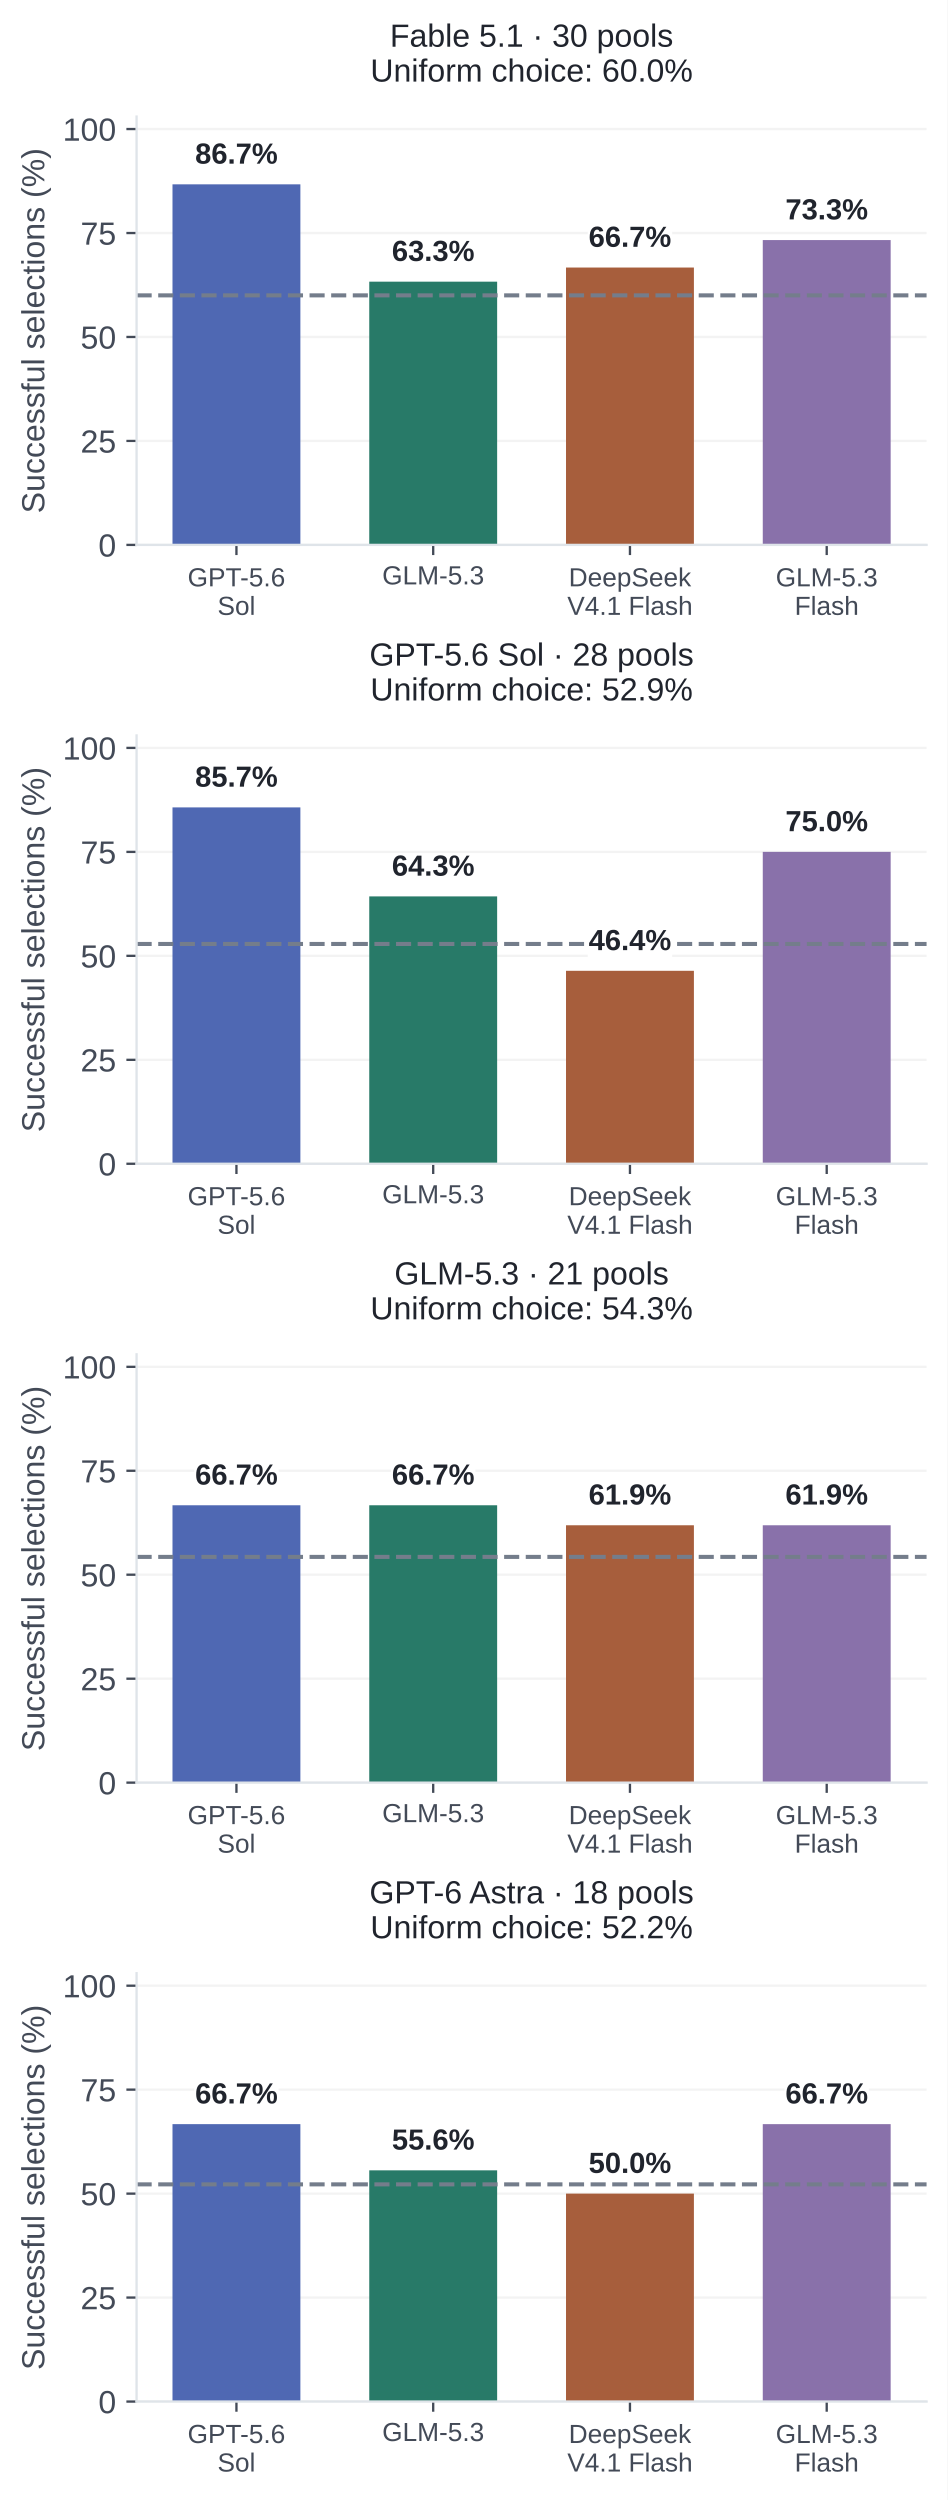
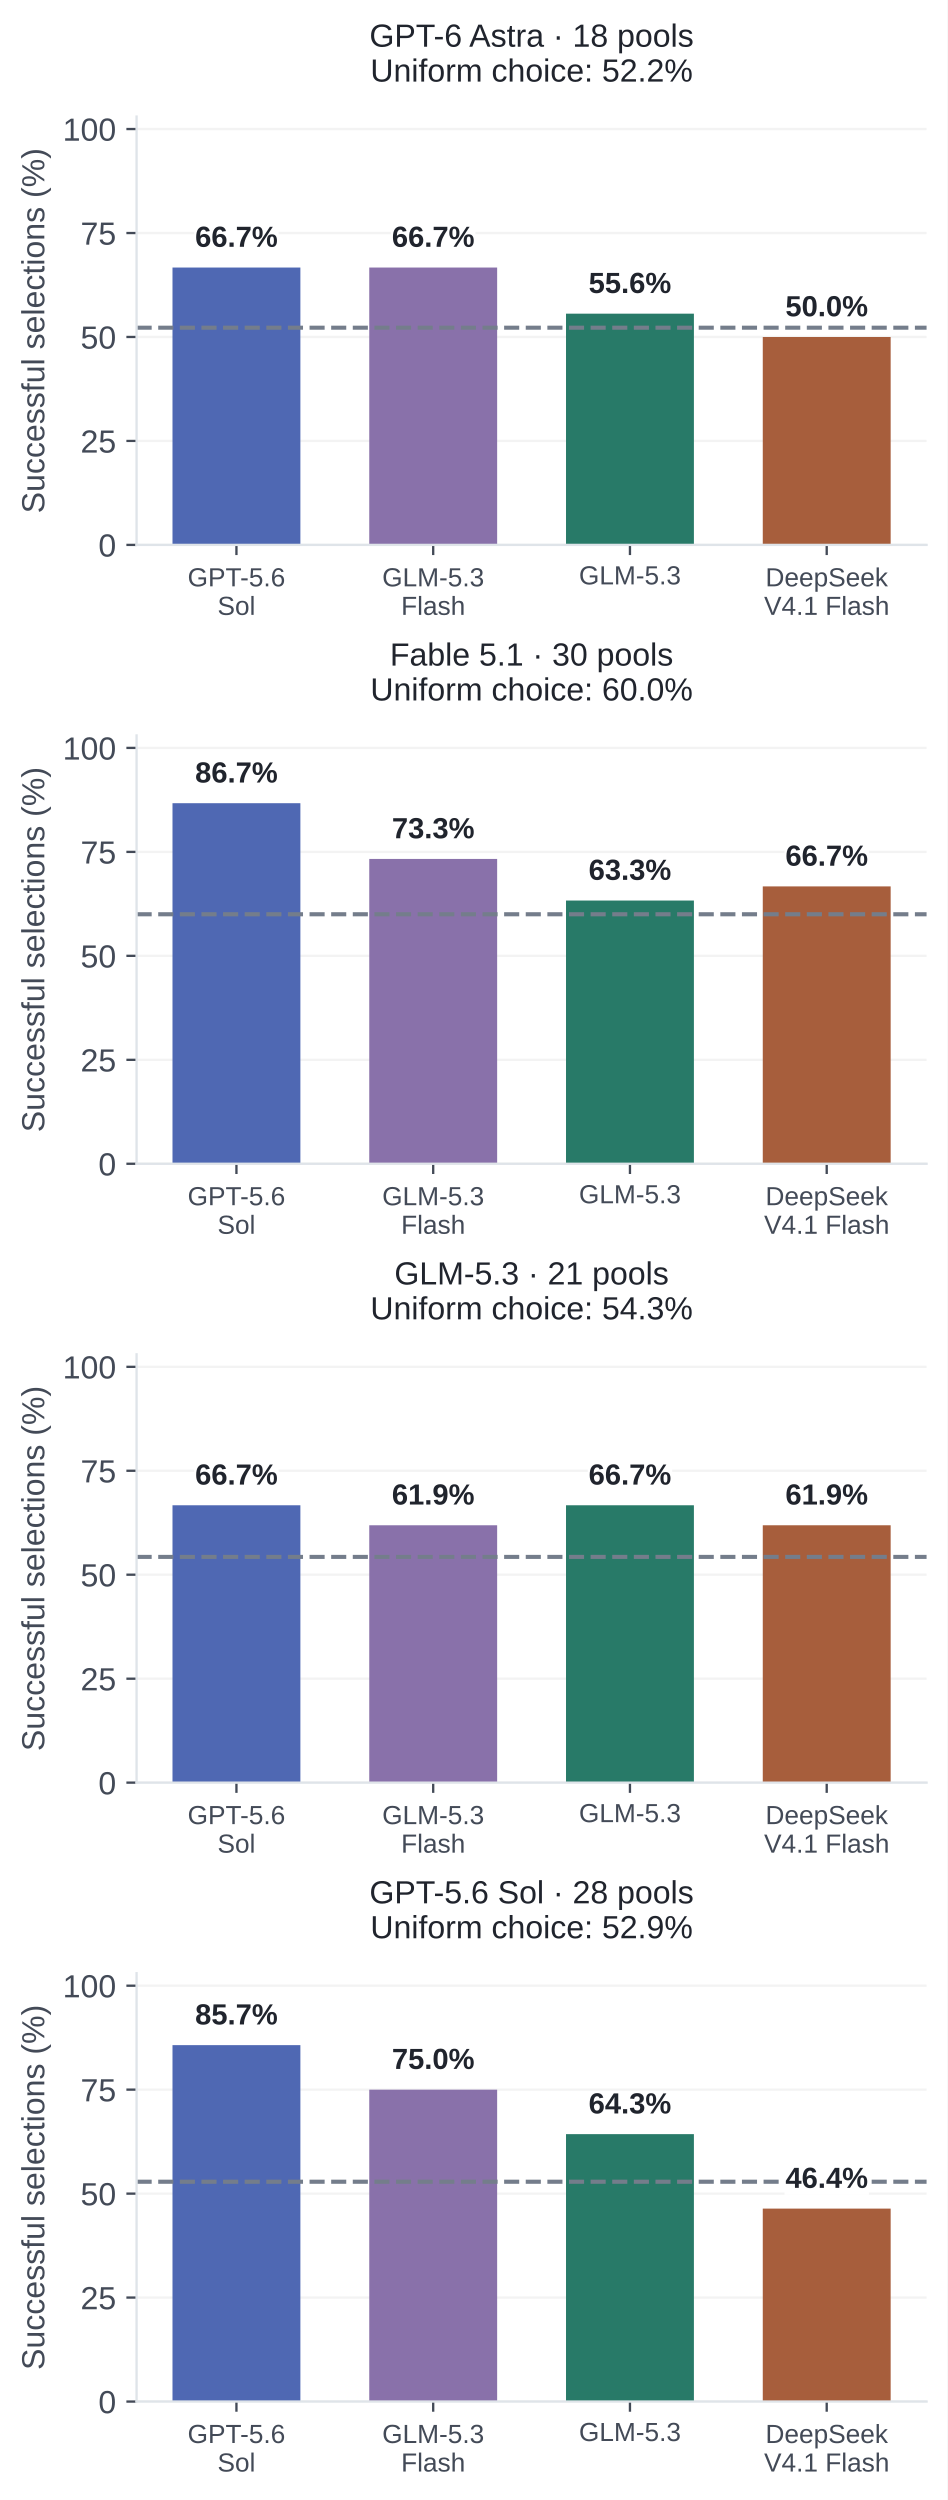
<svg xmlns="http://www.w3.org/2000/svg" xmlns:xlink="http://www.w3.org/1999/xlink" width="325.2pt" height="858pt" viewBox="0 0 325.2 858" version="1.1">
  <defs>
    <style type="text/css">*{stroke-linejoin: round; stroke-linecap: butt}</style>
  </defs>
  <g id="figure_1">
    <g id="patch_1">
      <path d="M 0 858  L 325.2 858  L 325.2 0  L 0 0  z " style="fill: #ffffff" />
    </g>
    <g id="axes_1">
      <g id="patch_2">
        <path d="M 46.875 187.009  L 318 187.009  L 318 40.005  L 46.875 40.005  z " style="fill: #ffffff" />
      </g>
      <g id="matplotlib.axis_1">
        <g id="xtick_1">
          <g id="line2d_1">
            <defs>
              <path id="mf9fdc10a8d" d="M 0 0  L 0 3.5  " style="stroke: #434a57; stroke-width: 0.8" />
            </defs>
            <g>
              <use xlink:href="#mf9fdc10a8d" x="81.145" y="187.009" style="fill: #434a57; stroke: #434a57; stroke-width: 0.8" />
            </g>
          </g>
          <g id="text_1">
            <text style="font-size: 9px; font-family: 'Arial', 'DejaVu Sans', sans-serif; fill: #434a57" transform="translate(64.38955 201.2355)">GPT-5.6</text>
            <text style="font-size: 9px; font-family: 'Arial', 'DejaVu Sans', sans-serif; fill: #434a57" transform="translate(74.64111 211.0309)">Sol</text>
          </g>
        </g>
        <g id="xtick_2">
          <g id="line2d_2">
            <g>
              <use xlink:href="#mf9fdc10a8d" x="148.673" y="187.009" style="fill: #434a57; stroke: #434a57; stroke-width: 0.8" />
            </g>
          </g>
          <g id="text_2">
-             <text style="font-size: 9px; font-family: 'Arial', 'DejaVu Sans', sans-serif; text-anchor: middle; fill: #434a57" x="148.673" y="200.561" transform="rotate(-0 148.673 200.5609)">GLM-5.3</text>
+             <text style="font-size: 9px; font-family: 'Arial', 'DejaVu Sans', sans-serif; fill: #434a57" transform="translate(131.1687 201.2355)">GLM-5.3</text>
+             <text style="font-size: 9px; font-family: 'Arial', 'DejaVu Sans', sans-serif; fill: #434a57" transform="translate(137.6698 211.0309)">Flash</text>
          </g>
        </g>
        <g id="xtick_3">
          <g id="line2d_3">
            <g>
              <use xlink:href="#mf9fdc10a8d" x="216.201" y="187.009" style="fill: #434a57; stroke: #434a57; stroke-width: 0.8" />
            </g>
          </g>
          <g id="text_3">
-             <text style="font-size: 9px; font-family: 'Arial', 'DejaVu Sans', sans-serif; fill: #434a57" transform="translate(195.1874 201.2355)">DeepSeek</text>
-             <text style="font-size: 9px; font-family: 'Arial', 'DejaVu Sans', sans-serif; fill: #434a57" transform="translate(194.691 211.0309)">V4.1 Flash</text>
+             <text style="font-size: 9px; font-family: 'Arial', 'DejaVu Sans', sans-serif; text-anchor: middle; fill: #434a57" x="216.201" y="200.561" transform="rotate(-0 216.201 200.5609)">GLM-5.3</text>
          </g>
        </g>
        <g id="xtick_4">
          <g id="line2d_4">
            <g>
              <use xlink:href="#mf9fdc10a8d" x="283.729" y="187.009" style="fill: #434a57; stroke: #434a57; stroke-width: 0.8" />
            </g>
          </g>
          <g id="text_4">
-             <text style="font-size: 9px; font-family: 'Arial', 'DejaVu Sans', sans-serif; fill: #434a57" transform="translate(266.2248 201.2355)">GLM-5.3</text>
-             <text style="font-size: 9px; font-family: 'Arial', 'DejaVu Sans', sans-serif; fill: #434a57" transform="translate(272.7259 211.0309)">Flash</text>
+             <text style="font-size: 9px; font-family: 'Arial', 'DejaVu Sans', sans-serif; fill: #434a57" transform="translate(262.7155 201.2355)">DeepSeek</text>
+             <text style="font-size: 9px; font-family: 'Arial', 'DejaVu Sans', sans-serif; fill: #434a57" transform="translate(262.2191 211.0309)">V4.1 Flash</text>
          </g>
        </g>
      </g>
      <g id="matplotlib.axis_2">
        <g id="ytick_1">
          <g id="line2d_5">
            <path d="M 46.875 187.009  L 318 187.009  " clip-path="url(#p4ae844f0a4)" style="fill: none; stroke: #b0b0b0; stroke-opacity: 0.15; stroke-width: 0.8; stroke-linecap: square" />
          </g>
          <g id="line2d_6">
            <defs>
              <path id="md40062f3c9" d="M 0 0  L -3.5 0  " style="stroke: #434a57; stroke-width: 0.8" />
            </defs>
            <g>
              <use xlink:href="#md40062f3c9" x="46.875" y="187.009" style="fill: #434a57; stroke: #434a57; stroke-width: 0.8" />
            </g>
          </g>
          <g id="text_5">
            <text style="font-size: 11px; font-family: 'Arial', 'DejaVu Sans', sans-serif; text-anchor: end; fill: #434a57" x="39.875" y="191.013" transform="rotate(-0 39.87455 191.0128)">0</text>
          </g>
        </g>
        <g id="ytick_2">
          <g id="line2d_7">
            <path d="M 46.875 151.328  L 318 151.328  " clip-path="url(#p4ae844f0a4)" style="fill: none; stroke: #b0b0b0; stroke-opacity: 0.15; stroke-width: 0.8; stroke-linecap: square" />
          </g>
          <g id="line2d_8">
            <g>
              <use xlink:href="#md40062f3c9" x="46.875" y="151.328" style="fill: #434a57; stroke: #434a57; stroke-width: 0.8" />
            </g>
          </g>
          <g id="text_6">
            <text style="font-size: 11px; font-family: 'Arial', 'DejaVu Sans', sans-serif; text-anchor: end; fill: #434a57" x="39.875" y="155.332" transform="rotate(-0 39.87455 155.3323)">25</text>
          </g>
        </g>
        <g id="ytick_3">
          <g id="line2d_9">
            <path d="M 46.875 115.648  L 318 115.648  " clip-path="url(#p4ae844f0a4)" style="fill: none; stroke: #b0b0b0; stroke-opacity: 0.15; stroke-width: 0.8; stroke-linecap: square" />
          </g>
          <g id="line2d_10">
            <g>
              <use xlink:href="#md40062f3c9" x="46.875" y="115.648" style="fill: #434a57; stroke: #434a57; stroke-width: 0.8" />
            </g>
          </g>
          <g id="text_7">
            <text style="font-size: 11px; font-family: 'Arial', 'DejaVu Sans', sans-serif; text-anchor: end; fill: #434a57" x="39.875" y="119.652" transform="rotate(-0 39.87455 119.6518)">50</text>
          </g>
        </g>
        <g id="ytick_4">
          <g id="line2d_11">
            <path d="M 46.875 79.967  L 318 79.967  " clip-path="url(#p4ae844f0a4)" style="fill: none; stroke: #b0b0b0; stroke-opacity: 0.15; stroke-width: 0.8; stroke-linecap: square" />
          </g>
          <g id="line2d_12">
            <g>
              <use xlink:href="#md40062f3c9" x="46.875" y="79.967" style="fill: #434a57; stroke: #434a57; stroke-width: 0.8" />
            </g>
          </g>
          <g id="text_8">
            <text style="font-size: 11px; font-family: 'Arial', 'DejaVu Sans', sans-serif; text-anchor: end; fill: #434a57" x="39.875" y="83.971" transform="rotate(-0 39.87455 83.97127)">75</text>
          </g>
        </g>
        <g id="ytick_5">
          <g id="line2d_13">
            <path d="M 46.875 44.287  L 318 44.287  " clip-path="url(#p4ae844f0a4)" style="fill: none; stroke: #b0b0b0; stroke-opacity: 0.15; stroke-width: 0.8; stroke-linecap: square" />
          </g>
          <g id="line2d_14">
            <g>
              <use xlink:href="#md40062f3c9" x="46.875" y="44.287" style="fill: #434a57; stroke: #434a57; stroke-width: 0.8" />
            </g>
          </g>
          <g id="text_9">
            <text style="font-size: 11px; font-family: 'Arial', 'DejaVu Sans', sans-serif; text-anchor: end; fill: #434a57" x="39.875" y="48.291" transform="rotate(-0 39.87455 48.29075)">100</text>
          </g>
        </g>
        <g id="text_10">
          <text style="font-size: 11px; font-family: 'Arial', 'DejaVu Sans', sans-serif; text-anchor: middle; fill: #434a57" x="15.208" y="113.507" transform="rotate(-90 15.2083 113.5068)">Successful selections (%)</text>
        </g>
      </g>
      <g id="patch_3">
-         <path d="M 59.198 187.009  L 103.092 187.009  L 103.092 63.269  L 59.198 63.269  z " clip-path="url(#p4ae844f0a4)" style="fill: #4f68b3" />
+         <path d="M 59.198 187.009  L 103.092 187.009  L 103.092 91.813  L 59.198 91.813  z " clip-path="url(#p4ae844f0a4)" style="fill: #4f68b3" />
      </g>
      <g id="patch_4">
-         <path d="M 126.726 187.009  L 170.62 187.009  L 170.62 96.666  L 126.726 96.666  z " clip-path="url(#p4ae844f0a4)" style="fill: #287a68" />
+         <path d="M 126.726 187.009  L 170.62 187.009  L 170.62 91.813  L 126.726 91.813  z " clip-path="url(#p4ae844f0a4)" style="fill: #8971aa" />
      </g>
      <g id="patch_5">
-         <path d="M 194.254 187.009  L 238.148 187.009  L 238.148 91.813  L 194.254 91.813  z " clip-path="url(#p4ae844f0a4)" style="fill: #a75e3c" />
+         <path d="M 194.254 187.009  L 238.148 187.009  L 238.148 107.655  L 194.254 107.655  z " clip-path="url(#p4ae844f0a4)" style="fill: #287a68" />
      </g>
      <g id="patch_6">
-         <path d="M 261.782 187.009  L 305.676 187.009  L 305.676 82.393  L 261.782 82.393  z " clip-path="url(#p4ae844f0a4)" style="fill: #8971aa" />
+         <path d="M 261.782 187.009  L 305.676 187.009  L 305.676 115.648  L 261.782 115.648  z " clip-path="url(#p4ae844f0a4)" style="fill: #a75e3c" />
      </g>
      <g id="line2d_15">
-         <path d="M 46.875 101.375  L 318 101.375  " clip-path="url(#p4ae844f0a4)" style="fill: none; stroke-dasharray: 5.18,2.24; stroke-dashoffset: 0; stroke: #747d8b; stroke-width: 1.4" />
+         <path d="M 46.875 112.476  L 318 112.476  " clip-path="url(#p4ae844f0a4)" style="fill: none; stroke-dasharray: 5.18,2.24; stroke-dashoffset: 0; stroke: #747d8b; stroke-width: 1.4" />
      </g>
      <g id="patch_7">
        <path d="M 46.875 187.009  L 46.875 40.005  " style="fill: none; stroke: #dfe4e9; stroke-width: 0.8; stroke-linejoin: miter; stroke-linecap: square" />
      </g>
      <g id="patch_8">
        <path d="M 46.875 187.009  L 318 187.009  " style="fill: none; stroke: #dfe4e9; stroke-width: 0.8; stroke-linejoin: miter; stroke-linecap: square" />
      </g>
      <g id="text_11">
        <g id="patch_9">
-           <path d="M 66.668 58.569  L 95.622 58.569  L 95.622 48.584  L 66.668 48.584  z " style="fill: #ffffff" />
-         </g>
-         <text style="font-weight: 700; font-size: 10px; font-family: 'Arial', 'DejaVu Sans', sans-serif; text-anchor: middle; fill: #20242d" x="81.145" y="56.164" transform="rotate(-0 81.14502 56.16414)">86.7%</text>
+           <path d="M 66.668 87.113  L 95.622 87.113  L 95.622 77.128  L 66.668 77.128  z " style="fill: #ffffff" />
+         </g>
+         <text style="font-weight: 700; font-size: 10px; font-family: 'Arial', 'DejaVu Sans', sans-serif; text-anchor: middle; fill: #20242d" x="81.145" y="84.709" transform="rotate(-0 81.14502 84.70856)">66.7%</text>
      </g>
      <g id="text_12">
        <g id="patch_10">
-           <path d="M 134.196 91.966  L 163.15 91.966  L 163.15 81.981  L 134.196 81.981  z " style="fill: #ffffff" />
-         </g>
-         <text style="font-weight: 700; font-size: 10px; font-family: 'Arial', 'DejaVu Sans', sans-serif; text-anchor: middle; fill: #20242d" x="148.673" y="89.561" transform="rotate(-0 148.673 89.56112)">63.3%</text>
+           <path d="M 134.196 87.113  L 163.15 87.113  L 163.15 77.128  L 134.196 77.128  z " style="fill: #ffffff" />
+         </g>
+         <text style="font-weight: 700; font-size: 10px; font-family: 'Arial', 'DejaVu Sans', sans-serif; text-anchor: middle; fill: #20242d" x="148.673" y="84.709" transform="rotate(-0 148.673 84.70856)">66.7%</text>
      </g>
      <g id="text_13">
        <g id="patch_11">
-           <path d="M 201.724 87.113  L 230.678 87.113  L 230.678 77.128  L 201.724 77.128  z " style="fill: #ffffff" />
-         </g>
-         <text style="font-weight: 700; font-size: 10px; font-family: 'Arial', 'DejaVu Sans', sans-serif; text-anchor: middle; fill: #20242d" x="216.201" y="84.709" transform="rotate(-0 216.201 84.70856)">66.7%</text>
+           <path d="M 201.724 102.955  L 230.678 102.955  L 230.678 92.97  L 201.724 92.97  z " style="fill: #ffffff" />
+         </g>
+         <text style="font-weight: 700; font-size: 10px; font-family: 'Arial', 'DejaVu Sans', sans-serif; text-anchor: middle; fill: #20242d" x="216.201" y="100.551" transform="rotate(-0 216.201 100.5507)">55.6%</text>
      </g>
      <g id="text_14">
        <g id="patch_12">
-           <path d="M 269.252 77.693  L 298.206 77.693  L 298.206 67.709  L 269.252 67.709  z " style="fill: #ffffff" />
-         </g>
-         <text style="font-weight: 700; font-size: 10px; font-family: 'Arial', 'DejaVu Sans', sans-serif; text-anchor: middle; fill: #20242d" x="283.729" y="75.289" transform="rotate(-0 283.7291 75.2889)">73.3%</text>
+           <path d="M 269.252 110.948  L 298.206 110.948  L 298.206 100.963  L 269.252 100.963  z " style="fill: #ffffff" />
+         </g>
+         <text style="font-weight: 700; font-size: 10px; font-family: 'Arial', 'DejaVu Sans', sans-serif; text-anchor: middle; fill: #20242d" x="283.729" y="108.543" transform="rotate(-0 283.7291 108.5432)">50.0%</text>
      </g>
      <g id="text_15">
-         <text style="font-size: 11px; font-family: 'Arial', 'DejaVu Sans', sans-serif; fill: #20242d" transform="translate(133.8273 16.03276)">Fable 5.1 · 30 pools</text>
-         <text style="font-size: 11px; font-family: 'Arial', 'DejaVu Sans', sans-serif; fill: #20242d" transform="translate(127.1096 28.00493)">Uniform choice: 60.0%</text>
+         <text style="font-size: 11px; font-family: 'Arial', 'DejaVu Sans', sans-serif; fill: #20242d" transform="translate(126.8037 16.03276)">GPT-6 Astra · 18 pools</text>
+         <text style="font-size: 11px; font-family: 'Arial', 'DejaVu Sans', sans-serif; fill: #20242d" transform="translate(127.1096 28.00493)">Uniform choice: 52.2%</text>
      </g>
    </g>
    <g id="axes_2">
      <g id="patch_13">
        <path d="M 46.875 399.409  L 318 399.409  L 318 252.405  L 46.875 252.405  z " style="fill: #ffffff" />
      </g>
      <g id="matplotlib.axis_3">
        <g id="xtick_5">
          <g id="line2d_16">
            <g>
              <use xlink:href="#mf9fdc10a8d" x="81.145" y="399.409" style="fill: #434a57; stroke: #434a57; stroke-width: 0.8" />
            </g>
          </g>
          <g id="text_16">
            <text style="font-size: 9px; font-family: 'Arial', 'DejaVu Sans', sans-serif; fill: #434a57" transform="translate(64.38955 413.6355)">GPT-5.6</text>
            <text style="font-size: 9px; font-family: 'Arial', 'DejaVu Sans', sans-serif; fill: #434a57" transform="translate(74.64111 423.4309)">Sol</text>
          </g>
        </g>
        <g id="xtick_6">
          <g id="line2d_17">
            <g>
              <use xlink:href="#mf9fdc10a8d" x="148.673" y="399.409" style="fill: #434a57; stroke: #434a57; stroke-width: 0.8" />
            </g>
          </g>
          <g id="text_17">
-             <text style="font-size: 9px; font-family: 'Arial', 'DejaVu Sans', sans-serif; text-anchor: middle; fill: #434a57" x="148.673" y="412.961" transform="rotate(-0 148.673 412.9609)">GLM-5.3</text>
+             <text style="font-size: 9px; font-family: 'Arial', 'DejaVu Sans', sans-serif; fill: #434a57" transform="translate(131.1687 413.6355)">GLM-5.3</text>
+             <text style="font-size: 9px; font-family: 'Arial', 'DejaVu Sans', sans-serif; fill: #434a57" transform="translate(137.6698 423.4309)">Flash</text>
          </g>
        </g>
        <g id="xtick_7">
          <g id="line2d_18">
            <g>
              <use xlink:href="#mf9fdc10a8d" x="216.201" y="399.409" style="fill: #434a57; stroke: #434a57; stroke-width: 0.8" />
            </g>
          </g>
          <g id="text_18">
-             <text style="font-size: 9px; font-family: 'Arial', 'DejaVu Sans', sans-serif; fill: #434a57" transform="translate(195.1874 413.6355)">DeepSeek</text>
-             <text style="font-size: 9px; font-family: 'Arial', 'DejaVu Sans', sans-serif; fill: #434a57" transform="translate(194.691 423.4309)">V4.1 Flash</text>
+             <text style="font-size: 9px; font-family: 'Arial', 'DejaVu Sans', sans-serif; text-anchor: middle; fill: #434a57" x="216.201" y="412.961" transform="rotate(-0 216.201 412.9609)">GLM-5.3</text>
          </g>
        </g>
        <g id="xtick_8">
          <g id="line2d_19">
            <g>
              <use xlink:href="#mf9fdc10a8d" x="283.729" y="399.409" style="fill: #434a57; stroke: #434a57; stroke-width: 0.8" />
            </g>
          </g>
          <g id="text_19">
-             <text style="font-size: 9px; font-family: 'Arial', 'DejaVu Sans', sans-serif; fill: #434a57" transform="translate(266.2248 413.6355)">GLM-5.3</text>
-             <text style="font-size: 9px; font-family: 'Arial', 'DejaVu Sans', sans-serif; fill: #434a57" transform="translate(272.7259 423.4309)">Flash</text>
+             <text style="font-size: 9px; font-family: 'Arial', 'DejaVu Sans', sans-serif; fill: #434a57" transform="translate(262.7155 413.6355)">DeepSeek</text>
+             <text style="font-size: 9px; font-family: 'Arial', 'DejaVu Sans', sans-serif; fill: #434a57" transform="translate(262.2191 423.4309)">V4.1 Flash</text>
          </g>
        </g>
      </g>
      <g id="matplotlib.axis_4">
        <g id="ytick_6">
          <g id="line2d_20">
            <path d="M 46.875 399.409  L 318 399.409  " clip-path="url(#p2a0e4e5831)" style="fill: none; stroke: #b0b0b0; stroke-opacity: 0.15; stroke-width: 0.8; stroke-linecap: square" />
          </g>
          <g id="line2d_21">
            <g>
              <use xlink:href="#md40062f3c9" x="46.875" y="399.409" style="fill: #434a57; stroke: #434a57; stroke-width: 0.8" />
            </g>
          </g>
          <g id="text_20">
            <text style="font-size: 11px; font-family: 'Arial', 'DejaVu Sans', sans-serif; text-anchor: end; fill: #434a57" x="39.875" y="403.413" transform="rotate(-0 39.87455 403.4128)">0</text>
          </g>
        </g>
        <g id="ytick_7">
          <g id="line2d_22">
            <path d="M 46.875 363.728  L 318 363.728  " clip-path="url(#p2a0e4e5831)" style="fill: none; stroke: #b0b0b0; stroke-opacity: 0.15; stroke-width: 0.8; stroke-linecap: square" />
          </g>
          <g id="line2d_23">
            <g>
              <use xlink:href="#md40062f3c9" x="46.875" y="363.728" style="fill: #434a57; stroke: #434a57; stroke-width: 0.8" />
            </g>
          </g>
          <g id="text_21">
            <text style="font-size: 11px; font-family: 'Arial', 'DejaVu Sans', sans-serif; text-anchor: end; fill: #434a57" x="39.875" y="367.732" transform="rotate(-0 39.87455 367.7323)">25</text>
          </g>
        </g>
        <g id="ytick_8">
          <g id="line2d_24">
            <path d="M 46.875 328.048  L 318 328.048  " clip-path="url(#p2a0e4e5831)" style="fill: none; stroke: #b0b0b0; stroke-opacity: 0.15; stroke-width: 0.8; stroke-linecap: square" />
          </g>
          <g id="line2d_25">
            <g>
              <use xlink:href="#md40062f3c9" x="46.875" y="328.048" style="fill: #434a57; stroke: #434a57; stroke-width: 0.8" />
            </g>
          </g>
          <g id="text_22">
            <text style="font-size: 11px; font-family: 'Arial', 'DejaVu Sans', sans-serif; text-anchor: end; fill: #434a57" x="39.875" y="332.052" transform="rotate(-0 39.87455 332.0518)">50</text>
          </g>
        </g>
        <g id="ytick_9">
          <g id="line2d_26">
            <path d="M 46.875 292.367  L 318 292.367  " clip-path="url(#p2a0e4e5831)" style="fill: none; stroke: #b0b0b0; stroke-opacity: 0.15; stroke-width: 0.8; stroke-linecap: square" />
          </g>
          <g id="line2d_27">
            <g>
              <use xlink:href="#md40062f3c9" x="46.875" y="292.367" style="fill: #434a57; stroke: #434a57; stroke-width: 0.8" />
            </g>
          </g>
          <g id="text_23">
            <text style="font-size: 11px; font-family: 'Arial', 'DejaVu Sans', sans-serif; text-anchor: end; fill: #434a57" x="39.875" y="296.371" transform="rotate(-0 39.87455 296.3713)">75</text>
          </g>
        </g>
        <g id="ytick_10">
          <g id="line2d_28">
            <path d="M 46.875 256.687  L 318 256.687  " clip-path="url(#p2a0e4e5831)" style="fill: none; stroke: #b0b0b0; stroke-opacity: 0.15; stroke-width: 0.8; stroke-linecap: square" />
          </g>
          <g id="line2d_29">
            <g>
              <use xlink:href="#md40062f3c9" x="46.875" y="256.687" style="fill: #434a57; stroke: #434a57; stroke-width: 0.8" />
            </g>
          </g>
          <g id="text_24">
            <text style="font-size: 11px; font-family: 'Arial', 'DejaVu Sans', sans-serif; text-anchor: end; fill: #434a57" x="39.875" y="260.691" transform="rotate(-0 39.87455 260.6907)">100</text>
          </g>
        </g>
        <g id="text_25">
          <text style="font-size: 11px; font-family: 'Arial', 'DejaVu Sans', sans-serif; text-anchor: middle; fill: #434a57" x="15.208" y="325.907" transform="rotate(-90 15.2083 325.9068)">Successful selections (%)</text>
        </g>
      </g>
      <g id="patch_14">
-         <path d="M 59.198 399.409  L 103.092 399.409  L 103.092 277.096  L 59.198 277.096  z " clip-path="url(#p2a0e4e5831)" style="fill: #4f68b3" />
+         <path d="M 59.198 399.409  L 103.092 399.409  L 103.092 275.669  L 59.198 275.669  z " clip-path="url(#p2a0e4e5831)" style="fill: #4f68b3" />
      </g>
      <g id="patch_15">
-         <path d="M 126.726 399.409  L 170.62 399.409  L 170.62 307.638  L 126.726 307.638  z " clip-path="url(#p2a0e4e5831)" style="fill: #287a68" />
+         <path d="M 126.726 399.409  L 170.62 399.409  L 170.62 294.793  L 126.726 294.793  z " clip-path="url(#p2a0e4e5831)" style="fill: #8971aa" />
      </g>
      <g id="patch_16">
-         <path d="M 194.254 399.409  L 238.148 399.409  L 238.148 333.186  L 194.254 333.186  z " clip-path="url(#p2a0e4e5831)" style="fill: #a75e3c" />
+         <path d="M 194.254 399.409  L 238.148 399.409  L 238.148 309.066  L 194.254 309.066  z " clip-path="url(#p2a0e4e5831)" style="fill: #287a68" />
      </g>
      <g id="patch_17">
-         <path d="M 261.782 399.409  L 305.676 399.409  L 305.676 292.367  L 261.782 292.367  z " clip-path="url(#p2a0e4e5831)" style="fill: #8971aa" />
+         <path d="M 261.782 399.409  L 305.676 399.409  L 305.676 304.213  L 261.782 304.213  z " clip-path="url(#p2a0e4e5831)" style="fill: #a75e3c" />
      </g>
      <g id="line2d_30">
-         <path d="M 46.875 323.97  L 318 323.97  " clip-path="url(#p2a0e4e5831)" style="fill: none; stroke-dasharray: 5.18,2.24; stroke-dashoffset: 0; stroke: #747d8b; stroke-width: 1.4" />
+         <path d="M 46.875 313.775  L 318 313.775  " clip-path="url(#p2a0e4e5831)" style="fill: none; stroke-dasharray: 5.18,2.24; stroke-dashoffset: 0; stroke: #747d8b; stroke-width: 1.4" />
      </g>
      <g id="patch_18">
        <path d="M 46.875 399.409  L 46.875 252.405  " style="fill: none; stroke: #dfe4e9; stroke-width: 0.8; stroke-linejoin: miter; stroke-linecap: square" />
      </g>
      <g id="patch_19">
        <path d="M 46.875 399.409  L 318 399.409  " style="fill: none; stroke: #dfe4e9; stroke-width: 0.8; stroke-linejoin: miter; stroke-linecap: square" />
      </g>
      <g id="text_26">
        <g id="patch_20">
-           <path d="M 66.668 272.396  L 95.622 272.396  L 95.622 262.411  L 66.668 262.411  z " style="fill: #ffffff" />
-         </g>
-         <text style="font-weight: 700; font-size: 10px; font-family: 'Arial', 'DejaVu Sans', sans-serif; text-anchor: middle; fill: #20242d" x="81.145" y="269.991" transform="rotate(-0 81.14502 269.9914)">85.7%</text>
+           <path d="M 66.668 270.969  L 95.622 270.969  L 95.622 260.984  L 66.668 260.984  z " style="fill: #ffffff" />
+         </g>
+         <text style="font-weight: 700; font-size: 10px; font-family: 'Arial', 'DejaVu Sans', sans-serif; text-anchor: middle; fill: #20242d" x="81.145" y="268.564" transform="rotate(-0 81.14502 268.5641)">86.7%</text>
      </g>
      <g id="text_27">
        <g id="patch_21">
-           <path d="M 134.196 302.938  L 163.15 302.938  L 163.15 292.954  L 134.196 292.954  z " style="fill: #ffffff" />
-         </g>
-         <text style="font-weight: 700; font-size: 10px; font-family: 'Arial', 'DejaVu Sans', sans-serif; text-anchor: middle; fill: #20242d" x="148.673" y="300.534" transform="rotate(-0 148.673 300.5339)">64.3%</text>
+           <path d="M 134.196 290.093  L 163.15 290.093  L 163.15 280.109  L 134.196 280.109  z " style="fill: #ffffff" />
+         </g>
+         <text style="font-weight: 700; font-size: 10px; font-family: 'Arial', 'DejaVu Sans', sans-serif; text-anchor: middle; fill: #20242d" x="148.673" y="287.689" transform="rotate(-0 148.673 287.6889)">73.3%</text>
      </g>
      <g id="text_28">
        <g id="patch_22">
-           <path d="M 201.724 328.486  L 230.678 328.486  L 230.678 318.501  L 201.724 318.501  z " style="fill: #ffffff" />
-         </g>
-         <text style="font-weight: 700; font-size: 10px; font-family: 'Arial', 'DejaVu Sans', sans-serif; text-anchor: middle; fill: #20242d" x="216.201" y="326.081" transform="rotate(-0 216.201 326.0812)">46.4%</text>
+           <path d="M 201.724 304.366  L 230.678 304.366  L 230.678 294.381  L 201.724 294.381  z " style="fill: #ffffff" />
+         </g>
+         <text style="font-weight: 700; font-size: 10px; font-family: 'Arial', 'DejaVu Sans', sans-serif; text-anchor: middle; fill: #20242d" x="216.201" y="301.961" transform="rotate(-0 216.201 301.9611)">63.3%</text>
      </g>
      <g id="text_29">
        <g id="patch_23">
-           <path d="M 269.252 287.667  L 298.206 287.667  L 298.206 277.682  L 269.252 277.682  z " style="fill: #ffffff" />
-         </g>
-         <text style="font-weight: 700; font-size: 10px; font-family: 'Arial', 'DejaVu Sans', sans-serif; text-anchor: middle; fill: #20242d" x="283.729" y="285.263" transform="rotate(-0 283.7291 285.2626)">75.0%</text>
+           <path d="M 269.252 299.513  L 298.206 299.513  L 298.206 289.528  L 269.252 289.528  z " style="fill: #ffffff" />
+         </g>
+         <text style="font-weight: 700; font-size: 10px; font-family: 'Arial', 'DejaVu Sans', sans-serif; text-anchor: middle; fill: #20242d" x="283.729" y="297.109" transform="rotate(-0 283.7291 297.1086)">66.7%</text>
      </g>
      <g id="text_30">
-         <text style="font-size: 11px; font-family: 'Arial', 'DejaVu Sans', sans-serif; fill: #20242d" transform="translate(126.8011 228.4328)">GPT-5.6 Sol · 28 pools</text>
-         <text style="font-size: 11px; font-family: 'Arial', 'DejaVu Sans', sans-serif; fill: #20242d" transform="translate(127.1096 240.4049)">Uniform choice: 52.9%</text>
+         <text style="font-size: 11px; font-family: 'Arial', 'DejaVu Sans', sans-serif; fill: #20242d" transform="translate(133.8273 228.4328)">Fable 5.1 · 30 pools</text>
+         <text style="font-size: 11px; font-family: 'Arial', 'DejaVu Sans', sans-serif; fill: #20242d" transform="translate(127.1096 240.4049)">Uniform choice: 60.0%</text>
      </g>
    </g>
    <g id="axes_3">
      <g id="patch_24">
        <path d="M 46.875 611.809  L 318 611.809  L 318 464.805  L 46.875 464.805  z " style="fill: #ffffff" />
      </g>
      <g id="matplotlib.axis_5">
        <g id="xtick_9">
          <g id="line2d_31">
            <g>
              <use xlink:href="#mf9fdc10a8d" x="81.145" y="611.809" style="fill: #434a57; stroke: #434a57; stroke-width: 0.8" />
            </g>
          </g>
          <g id="text_31">
            <text style="font-size: 9px; font-family: 'Arial', 'DejaVu Sans', sans-serif; fill: #434a57" transform="translate(64.38955 626.0355)">GPT-5.6</text>
            <text style="font-size: 9px; font-family: 'Arial', 'DejaVu Sans', sans-serif; fill: #434a57" transform="translate(74.64111 635.8309)">Sol</text>
          </g>
        </g>
        <g id="xtick_10">
          <g id="line2d_32">
            <g>
              <use xlink:href="#mf9fdc10a8d" x="148.673" y="611.809" style="fill: #434a57; stroke: #434a57; stroke-width: 0.8" />
            </g>
          </g>
          <g id="text_32">
-             <text style="font-size: 9px; font-family: 'Arial', 'DejaVu Sans', sans-serif; text-anchor: middle; fill: #434a57" x="148.673" y="625.361" transform="rotate(-0 148.673 625.3609)">GLM-5.3</text>
+             <text style="font-size: 9px; font-family: 'Arial', 'DejaVu Sans', sans-serif; fill: #434a57" transform="translate(131.1687 626.0355)">GLM-5.3</text>
+             <text style="font-size: 9px; font-family: 'Arial', 'DejaVu Sans', sans-serif; fill: #434a57" transform="translate(137.6698 635.8309)">Flash</text>
          </g>
        </g>
        <g id="xtick_11">
          <g id="line2d_33">
            <g>
              <use xlink:href="#mf9fdc10a8d" x="216.201" y="611.809" style="fill: #434a57; stroke: #434a57; stroke-width: 0.8" />
            </g>
          </g>
          <g id="text_33">
-             <text style="font-size: 9px; font-family: 'Arial', 'DejaVu Sans', sans-serif; fill: #434a57" transform="translate(195.1874 626.0355)">DeepSeek</text>
-             <text style="font-size: 9px; font-family: 'Arial', 'DejaVu Sans', sans-serif; fill: #434a57" transform="translate(194.691 635.8309)">V4.1 Flash</text>
+             <text style="font-size: 9px; font-family: 'Arial', 'DejaVu Sans', sans-serif; text-anchor: middle; fill: #434a57" x="216.201" y="625.361" transform="rotate(-0 216.201 625.3609)">GLM-5.3</text>
          </g>
        </g>
        <g id="xtick_12">
          <g id="line2d_34">
            <g>
              <use xlink:href="#mf9fdc10a8d" x="283.729" y="611.809" style="fill: #434a57; stroke: #434a57; stroke-width: 0.8" />
            </g>
          </g>
          <g id="text_34">
-             <text style="font-size: 9px; font-family: 'Arial', 'DejaVu Sans', sans-serif; fill: #434a57" transform="translate(266.2248 626.0355)">GLM-5.3</text>
-             <text style="font-size: 9px; font-family: 'Arial', 'DejaVu Sans', sans-serif; fill: #434a57" transform="translate(272.7259 635.8309)">Flash</text>
+             <text style="font-size: 9px; font-family: 'Arial', 'DejaVu Sans', sans-serif; fill: #434a57" transform="translate(262.7155 626.0355)">DeepSeek</text>
+             <text style="font-size: 9px; font-family: 'Arial', 'DejaVu Sans', sans-serif; fill: #434a57" transform="translate(262.2191 635.8309)">V4.1 Flash</text>
          </g>
        </g>
      </g>
      <g id="matplotlib.axis_6">
        <g id="ytick_11">
          <g id="line2d_35">
            <path d="M 46.875 611.809  L 318 611.809  " clip-path="url(#p6b85762574)" style="fill: none; stroke: #b0b0b0; stroke-opacity: 0.15; stroke-width: 0.8; stroke-linecap: square" />
          </g>
          <g id="line2d_36">
            <g>
              <use xlink:href="#md40062f3c9" x="46.875" y="611.809" style="fill: #434a57; stroke: #434a57; stroke-width: 0.8" />
            </g>
          </g>
          <g id="text_35">
            <text style="font-size: 11px; font-family: 'Arial', 'DejaVu Sans', sans-serif; text-anchor: end; fill: #434a57" x="39.875" y="615.813" transform="rotate(-0 39.87455 615.8129)">0</text>
          </g>
        </g>
        <g id="ytick_12">
          <g id="line2d_37">
            <path d="M 46.875 576.128  L 318 576.128  " clip-path="url(#p6b85762574)" style="fill: none; stroke: #b0b0b0; stroke-opacity: 0.15; stroke-width: 0.8; stroke-linecap: square" />
          </g>
          <g id="line2d_38">
            <g>
              <use xlink:href="#md40062f3c9" x="46.875" y="576.128" style="fill: #434a57; stroke: #434a57; stroke-width: 0.8" />
            </g>
          </g>
          <g id="text_36">
            <text style="font-size: 11px; font-family: 'Arial', 'DejaVu Sans', sans-serif; text-anchor: end; fill: #434a57" x="39.875" y="580.132" transform="rotate(-0 39.87455 580.1323)">25</text>
          </g>
        </g>
        <g id="ytick_13">
          <g id="line2d_39">
            <path d="M 46.875 540.448  L 318 540.448  " clip-path="url(#p6b85762574)" style="fill: none; stroke: #b0b0b0; stroke-opacity: 0.15; stroke-width: 0.8; stroke-linecap: square" />
          </g>
          <g id="line2d_40">
            <g>
              <use xlink:href="#md40062f3c9" x="46.875" y="540.448" style="fill: #434a57; stroke: #434a57; stroke-width: 0.8" />
            </g>
          </g>
          <g id="text_37">
            <text style="font-size: 11px; font-family: 'Arial', 'DejaVu Sans', sans-serif; text-anchor: end; fill: #434a57" x="39.875" y="544.452" transform="rotate(-0 39.87455 544.4518)">50</text>
          </g>
        </g>
        <g id="ytick_14">
          <g id="line2d_41">
            <path d="M 46.875 504.767  L 318 504.767  " clip-path="url(#p6b85762574)" style="fill: none; stroke: #b0b0b0; stroke-opacity: 0.15; stroke-width: 0.8; stroke-linecap: square" />
          </g>
          <g id="line2d_42">
            <g>
              <use xlink:href="#md40062f3c9" x="46.875" y="504.767" style="fill: #434a57; stroke: #434a57; stroke-width: 0.8" />
            </g>
          </g>
          <g id="text_38">
            <text style="font-size: 11px; font-family: 'Arial', 'DejaVu Sans', sans-serif; text-anchor: end; fill: #434a57" x="39.875" y="508.771" transform="rotate(-0 39.87455 508.7713)">75</text>
          </g>
        </g>
        <g id="ytick_15">
          <g id="line2d_43">
            <path d="M 46.875 469.087  L 318 469.087  " clip-path="url(#p6b85762574)" style="fill: none; stroke: #b0b0b0; stroke-opacity: 0.15; stroke-width: 0.8; stroke-linecap: square" />
          </g>
          <g id="line2d_44">
            <g>
              <use xlink:href="#md40062f3c9" x="46.875" y="469.087" style="fill: #434a57; stroke: #434a57; stroke-width: 0.8" />
            </g>
          </g>
          <g id="text_39">
            <text style="font-size: 11px; font-family: 'Arial', 'DejaVu Sans', sans-serif; text-anchor: end; fill: #434a57" x="39.875" y="473.091" transform="rotate(-0 39.87455 473.0907)">100</text>
          </g>
        </g>
        <g id="text_40">
          <text style="font-size: 11px; font-family: 'Arial', 'DejaVu Sans', sans-serif; text-anchor: middle; fill: #434a57" x="15.208" y="538.307" transform="rotate(-90 15.2083 538.3068)">Successful selections (%)</text>
        </g>
      </g>
      <g id="patch_25">
        <path d="M 59.198 611.809  L 103.092 611.809  L 103.092 516.613  L 59.198 516.613  z " clip-path="url(#p6b85762574)" style="fill: #4f68b3" />
      </g>
      <g id="patch_26">
-         <path d="M 126.726 611.809  L 170.62 611.809  L 170.62 516.613  L 126.726 516.613  z " clip-path="url(#p6b85762574)" style="fill: #287a68" />
+         <path d="M 126.726 611.809  L 170.62 611.809  L 170.62 523.464  L 126.726 523.464  z " clip-path="url(#p6b85762574)" style="fill: #8971aa" />
      </g>
      <g id="patch_27">
-         <path d="M 194.254 611.809  L 238.148 611.809  L 238.148 523.464  L 194.254 523.464  z " clip-path="url(#p6b85762574)" style="fill: #a75e3c" />
+         <path d="M 194.254 611.809  L 238.148 611.809  L 238.148 516.613  L 194.254 516.613  z " clip-path="url(#p6b85762574)" style="fill: #287a68" />
      </g>
      <g id="patch_28">
-         <path d="M 261.782 611.809  L 305.676 611.809  L 305.676 523.464  L 261.782 523.464  z " clip-path="url(#p6b85762574)" style="fill: #8971aa" />
+         <path d="M 261.782 611.809  L 305.676 611.809  L 305.676 523.464  L 261.782 523.464  z " clip-path="url(#p6b85762574)" style="fill: #a75e3c" />
      </g>
      <g id="line2d_45">
        <path d="M 46.875 534.331  L 318 534.331  " clip-path="url(#p6b85762574)" style="fill: none; stroke-dasharray: 5.18,2.24; stroke-dashoffset: 0; stroke: #747d8b; stroke-width: 1.4" />
      </g>
      <g id="patch_29">
        <path d="M 46.875 611.809  L 46.875 464.805  " style="fill: none; stroke: #dfe4e9; stroke-width: 0.8; stroke-linejoin: miter; stroke-linecap: square" />
      </g>
      <g id="patch_30">
        <path d="M 46.875 611.809  L 318 611.809  " style="fill: none; stroke: #dfe4e9; stroke-width: 0.8; stroke-linejoin: miter; stroke-linecap: square" />
      </g>
      <g id="text_41">
        <g id="patch_31">
          <path d="M 66.668 511.913  L 95.622 511.913  L 95.622 501.928  L 66.668 501.928  z " style="fill: #ffffff" />
        </g>
        <text style="font-weight: 700; font-size: 10px; font-family: 'Arial', 'DejaVu Sans', sans-serif; text-anchor: middle; fill: #20242d" x="81.145" y="509.509" transform="rotate(-0 81.14502 509.5086)">66.7%</text>
      </g>
      <g id="text_42">
        <g id="patch_32">
-           <path d="M 134.196 511.913  L 163.15 511.913  L 163.15 501.928  L 134.196 501.928  z " style="fill: #ffffff" />
-         </g>
-         <text style="font-weight: 700; font-size: 10px; font-family: 'Arial', 'DejaVu Sans', sans-serif; text-anchor: middle; fill: #20242d" x="148.673" y="509.509" transform="rotate(-0 148.673 509.5086)">66.7%</text>
+           <path d="M 134.196 518.764  L 163.15 518.764  L 163.15 508.779  L 134.196 508.779  z " style="fill: #ffffff" />
+         </g>
+         <text style="font-weight: 700; font-size: 10px; font-family: 'Arial', 'DejaVu Sans', sans-serif; text-anchor: middle; fill: #20242d" x="148.673" y="516.359" transform="rotate(-0 148.673 516.3592)">61.9%</text>
      </g>
      <g id="text_43">
        <g id="patch_33">
-           <path d="M 201.724 518.764  L 230.678 518.764  L 230.678 508.779  L 201.724 508.779  z " style="fill: #ffffff" />
-         </g>
-         <text style="font-weight: 700; font-size: 10px; font-family: 'Arial', 'DejaVu Sans', sans-serif; text-anchor: middle; fill: #20242d" x="216.201" y="516.359" transform="rotate(-0 216.201 516.3592)">61.9%</text>
+           <path d="M 201.724 511.913  L 230.678 511.913  L 230.678 501.928  L 201.724 501.928  z " style="fill: #ffffff" />
+         </g>
+         <text style="font-weight: 700; font-size: 10px; font-family: 'Arial', 'DejaVu Sans', sans-serif; text-anchor: middle; fill: #20242d" x="216.201" y="509.509" transform="rotate(-0 216.201 509.5086)">66.7%</text>
      </g>
      <g id="text_44">
        <g id="patch_34">
          <path d="M 269.252 518.764  L 298.206 518.764  L 298.206 508.779  L 269.252 508.779  z " style="fill: #ffffff" />
        </g>
        <text style="font-weight: 700; font-size: 10px; font-family: 'Arial', 'DejaVu Sans', sans-serif; text-anchor: middle; fill: #20242d" x="283.729" y="516.359" transform="rotate(-0 283.7291 516.3592)">61.9%</text>
      </g>
      <g id="text_45">
        <text style="font-size: 11px; font-family: 'Arial', 'DejaVu Sans', sans-serif; fill: #20242d" transform="translate(135.3631 440.8328)">GLM-5.3 · 21 pools</text>
        <text style="font-size: 11px; font-family: 'Arial', 'DejaVu Sans', sans-serif; fill: #20242d" transform="translate(127.1096 452.8049)">Uniform choice: 54.3%</text>
      </g>
    </g>
    <g id="axes_4">
      <g id="patch_35">
        <path d="M 46.875 824.209  L 318 824.209  L 318 677.205  L 46.875 677.205  z " style="fill: #ffffff" />
      </g>
      <g id="matplotlib.axis_7">
        <g id="xtick_13">
          <g id="line2d_46">
            <g>
              <use xlink:href="#mf9fdc10a8d" x="81.145" y="824.209" style="fill: #434a57; stroke: #434a57; stroke-width: 0.8" />
            </g>
          </g>
          <g id="text_46">
            <text style="font-size: 9px; font-family: 'Arial', 'DejaVu Sans', sans-serif; fill: #434a57" transform="translate(64.38955 838.4355)">GPT-5.6</text>
            <text style="font-size: 9px; font-family: 'Arial', 'DejaVu Sans', sans-serif; fill: #434a57" transform="translate(74.64111 848.2309)">Sol</text>
          </g>
        </g>
        <g id="xtick_14">
          <g id="line2d_47">
            <g>
              <use xlink:href="#mf9fdc10a8d" x="148.673" y="824.209" style="fill: #434a57; stroke: #434a57; stroke-width: 0.8" />
            </g>
          </g>
          <g id="text_47">
-             <text style="font-size: 9px; font-family: 'Arial', 'DejaVu Sans', sans-serif; text-anchor: middle; fill: #434a57" x="148.673" y="837.761" transform="rotate(-0 148.673 837.7609)">GLM-5.3</text>
+             <text style="font-size: 9px; font-family: 'Arial', 'DejaVu Sans', sans-serif; fill: #434a57" transform="translate(131.1687 838.4355)">GLM-5.3</text>
+             <text style="font-size: 9px; font-family: 'Arial', 'DejaVu Sans', sans-serif; fill: #434a57" transform="translate(137.6698 848.2309)">Flash</text>
          </g>
        </g>
        <g id="xtick_15">
          <g id="line2d_48">
            <g>
              <use xlink:href="#mf9fdc10a8d" x="216.201" y="824.209" style="fill: #434a57; stroke: #434a57; stroke-width: 0.8" />
            </g>
          </g>
          <g id="text_48">
-             <text style="font-size: 9px; font-family: 'Arial', 'DejaVu Sans', sans-serif; fill: #434a57" transform="translate(195.1874 838.4355)">DeepSeek</text>
-             <text style="font-size: 9px; font-family: 'Arial', 'DejaVu Sans', sans-serif; fill: #434a57" transform="translate(194.691 848.2309)">V4.1 Flash</text>
+             <text style="font-size: 9px; font-family: 'Arial', 'DejaVu Sans', sans-serif; text-anchor: middle; fill: #434a57" x="216.201" y="837.761" transform="rotate(-0 216.201 837.7609)">GLM-5.3</text>
          </g>
        </g>
        <g id="xtick_16">
          <g id="line2d_49">
            <g>
              <use xlink:href="#mf9fdc10a8d" x="283.729" y="824.209" style="fill: #434a57; stroke: #434a57; stroke-width: 0.8" />
            </g>
          </g>
          <g id="text_49">
-             <text style="font-size: 9px; font-family: 'Arial', 'DejaVu Sans', sans-serif; fill: #434a57" transform="translate(266.2248 838.4355)">GLM-5.3</text>
-             <text style="font-size: 9px; font-family: 'Arial', 'DejaVu Sans', sans-serif; fill: #434a57" transform="translate(272.7259 848.2309)">Flash</text>
+             <text style="font-size: 9px; font-family: 'Arial', 'DejaVu Sans', sans-serif; fill: #434a57" transform="translate(262.7155 838.4355)">DeepSeek</text>
+             <text style="font-size: 9px; font-family: 'Arial', 'DejaVu Sans', sans-serif; fill: #434a57" transform="translate(262.2191 848.2309)">V4.1 Flash</text>
          </g>
        </g>
      </g>
      <g id="matplotlib.axis_8">
        <g id="ytick_16">
          <g id="line2d_50">
            <path d="M 46.875 824.209  L 318 824.209  " clip-path="url(#p8caa275e8e)" style="fill: none; stroke: #b0b0b0; stroke-opacity: 0.15; stroke-width: 0.8; stroke-linecap: square" />
          </g>
          <g id="line2d_51">
            <g>
              <use xlink:href="#md40062f3c9" x="46.875" y="824.209" style="fill: #434a57; stroke: #434a57; stroke-width: 0.8" />
            </g>
          </g>
          <g id="text_50">
            <text style="font-size: 11px; font-family: 'Arial', 'DejaVu Sans', sans-serif; text-anchor: end; fill: #434a57" x="39.875" y="828.213" transform="rotate(-0 39.87455 828.2129)">0</text>
          </g>
        </g>
        <g id="ytick_17">
          <g id="line2d_52">
            <path d="M 46.875 788.528  L 318 788.528  " clip-path="url(#p8caa275e8e)" style="fill: none; stroke: #b0b0b0; stroke-opacity: 0.15; stroke-width: 0.8; stroke-linecap: square" />
          </g>
          <g id="line2d_53">
            <g>
              <use xlink:href="#md40062f3c9" x="46.875" y="788.528" style="fill: #434a57; stroke: #434a57; stroke-width: 0.8" />
            </g>
          </g>
          <g id="text_51">
            <text style="font-size: 11px; font-family: 'Arial', 'DejaVu Sans', sans-serif; text-anchor: end; fill: #434a57" x="39.875" y="792.532" transform="rotate(-0 39.87455 792.5323)">25</text>
          </g>
        </g>
        <g id="ytick_18">
          <g id="line2d_54">
            <path d="M 46.875 752.848  L 318 752.848  " clip-path="url(#p8caa275e8e)" style="fill: none; stroke: #b0b0b0; stroke-opacity: 0.15; stroke-width: 0.8; stroke-linecap: square" />
          </g>
          <g id="line2d_55">
            <g>
              <use xlink:href="#md40062f3c9" x="46.875" y="752.848" style="fill: #434a57; stroke: #434a57; stroke-width: 0.8" />
            </g>
          </g>
          <g id="text_52">
            <text style="font-size: 11px; font-family: 'Arial', 'DejaVu Sans', sans-serif; text-anchor: end; fill: #434a57" x="39.875" y="756.852" transform="rotate(-0 39.87455 756.8518)">50</text>
          </g>
        </g>
        <g id="ytick_19">
          <g id="line2d_56">
            <path d="M 46.875 717.167  L 318 717.167  " clip-path="url(#p8caa275e8e)" style="fill: none; stroke: #b0b0b0; stroke-opacity: 0.15; stroke-width: 0.8; stroke-linecap: square" />
          </g>
          <g id="line2d_57">
            <g>
              <use xlink:href="#md40062f3c9" x="46.875" y="717.167" style="fill: #434a57; stroke: #434a57; stroke-width: 0.8" />
            </g>
          </g>
          <g id="text_53">
            <text style="font-size: 11px; font-family: 'Arial', 'DejaVu Sans', sans-serif; text-anchor: end; fill: #434a57" x="39.875" y="721.171" transform="rotate(-0 39.87455 721.1713)">75</text>
          </g>
        </g>
        <g id="ytick_20">
          <g id="line2d_58">
            <path d="M 46.875 681.487  L 318 681.487  " clip-path="url(#p8caa275e8e)" style="fill: none; stroke: #b0b0b0; stroke-opacity: 0.15; stroke-width: 0.8; stroke-linecap: square" />
          </g>
          <g id="line2d_59">
            <g>
              <use xlink:href="#md40062f3c9" x="46.875" y="681.487" style="fill: #434a57; stroke: #434a57; stroke-width: 0.8" />
            </g>
          </g>
          <g id="text_54">
            <text style="font-size: 11px; font-family: 'Arial', 'DejaVu Sans', sans-serif; text-anchor: end; fill: #434a57" x="39.875" y="685.491" transform="rotate(-0 39.87455 685.4907)">100</text>
          </g>
        </g>
        <g id="text_55">
          <text style="font-size: 11px; font-family: 'Arial', 'DejaVu Sans', sans-serif; text-anchor: middle; fill: #434a57" x="15.208" y="750.707" transform="rotate(-90 15.2083 750.7068)">Successful selections (%)</text>
        </g>
      </g>
      <g id="patch_36">
-         <path d="M 59.198 824.209  L 103.092 824.209  L 103.092 729.013  L 59.198 729.013  z " clip-path="url(#p8caa275e8e)" style="fill: #4f68b3" />
+         <path d="M 59.198 824.209  L 103.092 824.209  L 103.092 701.896  L 59.198 701.896  z " clip-path="url(#p8caa275e8e)" style="fill: #4f68b3" />
      </g>
      <g id="patch_37">
-         <path d="M 126.726 824.209  L 170.62 824.209  L 170.62 744.855  L 126.726 744.855  z " clip-path="url(#p8caa275e8e)" style="fill: #287a68" />
+         <path d="M 126.726 824.209  L 170.62 824.209  L 170.62 717.167  L 126.726 717.167  z " clip-path="url(#p8caa275e8e)" style="fill: #8971aa" />
      </g>
      <g id="patch_38">
-         <path d="M 194.254 824.209  L 238.148 824.209  L 238.148 752.848  L 194.254 752.848  z " clip-path="url(#p8caa275e8e)" style="fill: #a75e3c" />
+         <path d="M 194.254 824.209  L 238.148 824.209  L 238.148 732.438  L 194.254 732.438  z " clip-path="url(#p8caa275e8e)" style="fill: #287a68" />
      </g>
      <g id="patch_39">
-         <path d="M 261.782 824.209  L 305.676 824.209  L 305.676 729.013  L 261.782 729.013  z " clip-path="url(#p8caa275e8e)" style="fill: #8971aa" />
+         <path d="M 261.782 824.209  L 305.676 824.209  L 305.676 757.986  L 261.782 757.986  z " clip-path="url(#p8caa275e8e)" style="fill: #a75e3c" />
      </g>
      <g id="line2d_60">
-         <path d="M 46.875 749.676  L 318 749.676  " clip-path="url(#p8caa275e8e)" style="fill: none; stroke-dasharray: 5.18,2.24; stroke-dashoffset: 0; stroke: #747d8b; stroke-width: 1.4" />
+         <path d="M 46.875 748.77  L 318 748.77  " clip-path="url(#p8caa275e8e)" style="fill: none; stroke-dasharray: 5.18,2.24; stroke-dashoffset: 0; stroke: #747d8b; stroke-width: 1.4" />
      </g>
      <g id="patch_40">
        <path d="M 46.875 824.209  L 46.875 677.205  " style="fill: none; stroke: #dfe4e9; stroke-width: 0.8; stroke-linejoin: miter; stroke-linecap: square" />
      </g>
      <g id="patch_41">
        <path d="M 46.875 824.209  L 318 824.209  " style="fill: none; stroke: #dfe4e9; stroke-width: 0.8; stroke-linejoin: miter; stroke-linecap: square" />
      </g>
      <g id="text_56">
        <g id="patch_42">
-           <path d="M 66.668 724.313  L 95.622 724.313  L 95.622 714.328  L 66.668 714.328  z " style="fill: #ffffff" />
-         </g>
-         <text style="font-weight: 700; font-size: 10px; font-family: 'Arial', 'DejaVu Sans', sans-serif; text-anchor: middle; fill: #20242d" x="81.145" y="721.909" transform="rotate(-0 81.14502 721.9086)">66.7%</text>
+           <path d="M 66.668 697.196  L 95.622 697.196  L 95.622 687.211  L 66.668 687.211  z " style="fill: #ffffff" />
+         </g>
+         <text style="font-weight: 700; font-size: 10px; font-family: 'Arial', 'DejaVu Sans', sans-serif; text-anchor: middle; fill: #20242d" x="81.145" y="694.791" transform="rotate(-0 81.14502 694.7914)">85.7%</text>
      </g>
      <g id="text_57">
        <g id="patch_43">
-           <path d="M 134.196 740.155  L 163.15 740.155  L 163.15 730.17  L 134.196 730.17  z " style="fill: #ffffff" />
-         </g>
-         <text style="font-weight: 700; font-size: 10px; font-family: 'Arial', 'DejaVu Sans', sans-serif; text-anchor: middle; fill: #20242d" x="148.673" y="737.751" transform="rotate(-0 148.673 737.7507)">55.6%</text>
+           <path d="M 134.196 712.467  L 163.15 712.467  L 163.15 702.482  L 134.196 702.482  z " style="fill: #ffffff" />
+         </g>
+         <text style="font-weight: 700; font-size: 10px; font-family: 'Arial', 'DejaVu Sans', sans-serif; text-anchor: middle; fill: #20242d" x="148.673" y="710.063" transform="rotate(-0 148.673 710.0626)">75.0%</text>
      </g>
      <g id="text_58">
        <g id="patch_44">
-           <path d="M 201.724 748.148  L 230.678 748.148  L 230.678 738.163  L 201.724 738.163  z " style="fill: #ffffff" />
-         </g>
-         <text style="font-weight: 700; font-size: 10px; font-family: 'Arial', 'DejaVu Sans', sans-serif; text-anchor: middle; fill: #20242d" x="216.201" y="745.743" transform="rotate(-0 216.201 745.7432)">50.0%</text>
+           <path d="M 201.724 727.738  L 230.678 727.738  L 230.678 717.754  L 201.724 717.754  z " style="fill: #ffffff" />
+         </g>
+         <text style="font-weight: 700; font-size: 10px; font-family: 'Arial', 'DejaVu Sans', sans-serif; text-anchor: middle; fill: #20242d" x="216.201" y="725.334" transform="rotate(-0 216.201 725.3339)">64.3%</text>
      </g>
      <g id="text_59">
        <g id="patch_45">
-           <path d="M 269.252 724.313  L 298.206 724.313  L 298.206 714.328  L 269.252 714.328  z " style="fill: #ffffff" />
-         </g>
-         <text style="font-weight: 700; font-size: 10px; font-family: 'Arial', 'DejaVu Sans', sans-serif; text-anchor: middle; fill: #20242d" x="283.729" y="721.909" transform="rotate(-0 283.7291 721.9086)">66.7%</text>
+           <path d="M 269.252 753.286  L 298.206 753.286  L 298.206 743.301  L 269.252 743.301  z " style="fill: #ffffff" />
+         </g>
+         <text style="font-weight: 700; font-size: 10px; font-family: 'Arial', 'DejaVu Sans', sans-serif; text-anchor: middle; fill: #20242d" x="283.729" y="750.881" transform="rotate(-0 283.7291 750.8812)">46.4%</text>
      </g>
      <g id="text_60">
-         <text style="font-size: 11px; font-family: 'Arial', 'DejaVu Sans', sans-serif; fill: #20242d" transform="translate(126.8037 653.2328)">GPT-6 Astra · 18 pools</text>
-         <text style="font-size: 11px; font-family: 'Arial', 'DejaVu Sans', sans-serif; fill: #20242d" transform="translate(127.1096 665.2049)">Uniform choice: 52.2%</text>
+         <text style="font-size: 11px; font-family: 'Arial', 'DejaVu Sans', sans-serif; fill: #20242d" transform="translate(126.8011 653.2328)">GPT-5.6 Sol · 28 pools</text>
+         <text style="font-size: 11px; font-family: 'Arial', 'DejaVu Sans', sans-serif; fill: #20242d" transform="translate(127.1096 665.2049)">Uniform choice: 52.9%</text>
      </g>
    </g>
  </g>
  <defs>
    <clipPath id="p4ae844f0a4">
      <rect x="46.875" y="40.005" width="271.125" height="147.004" />
    </clipPath>
    <clipPath id="p2a0e4e5831">
      <rect x="46.875" y="252.405" width="271.125" height="147.004" />
    </clipPath>
    <clipPath id="p6b85762574">
      <rect x="46.875" y="464.805" width="271.125" height="147.004" />
    </clipPath>
    <clipPath id="p8caa275e8e">
      <rect x="46.875" y="677.205" width="271.125" height="147.004" />
    </clipPath>
  </defs>
</svg>
